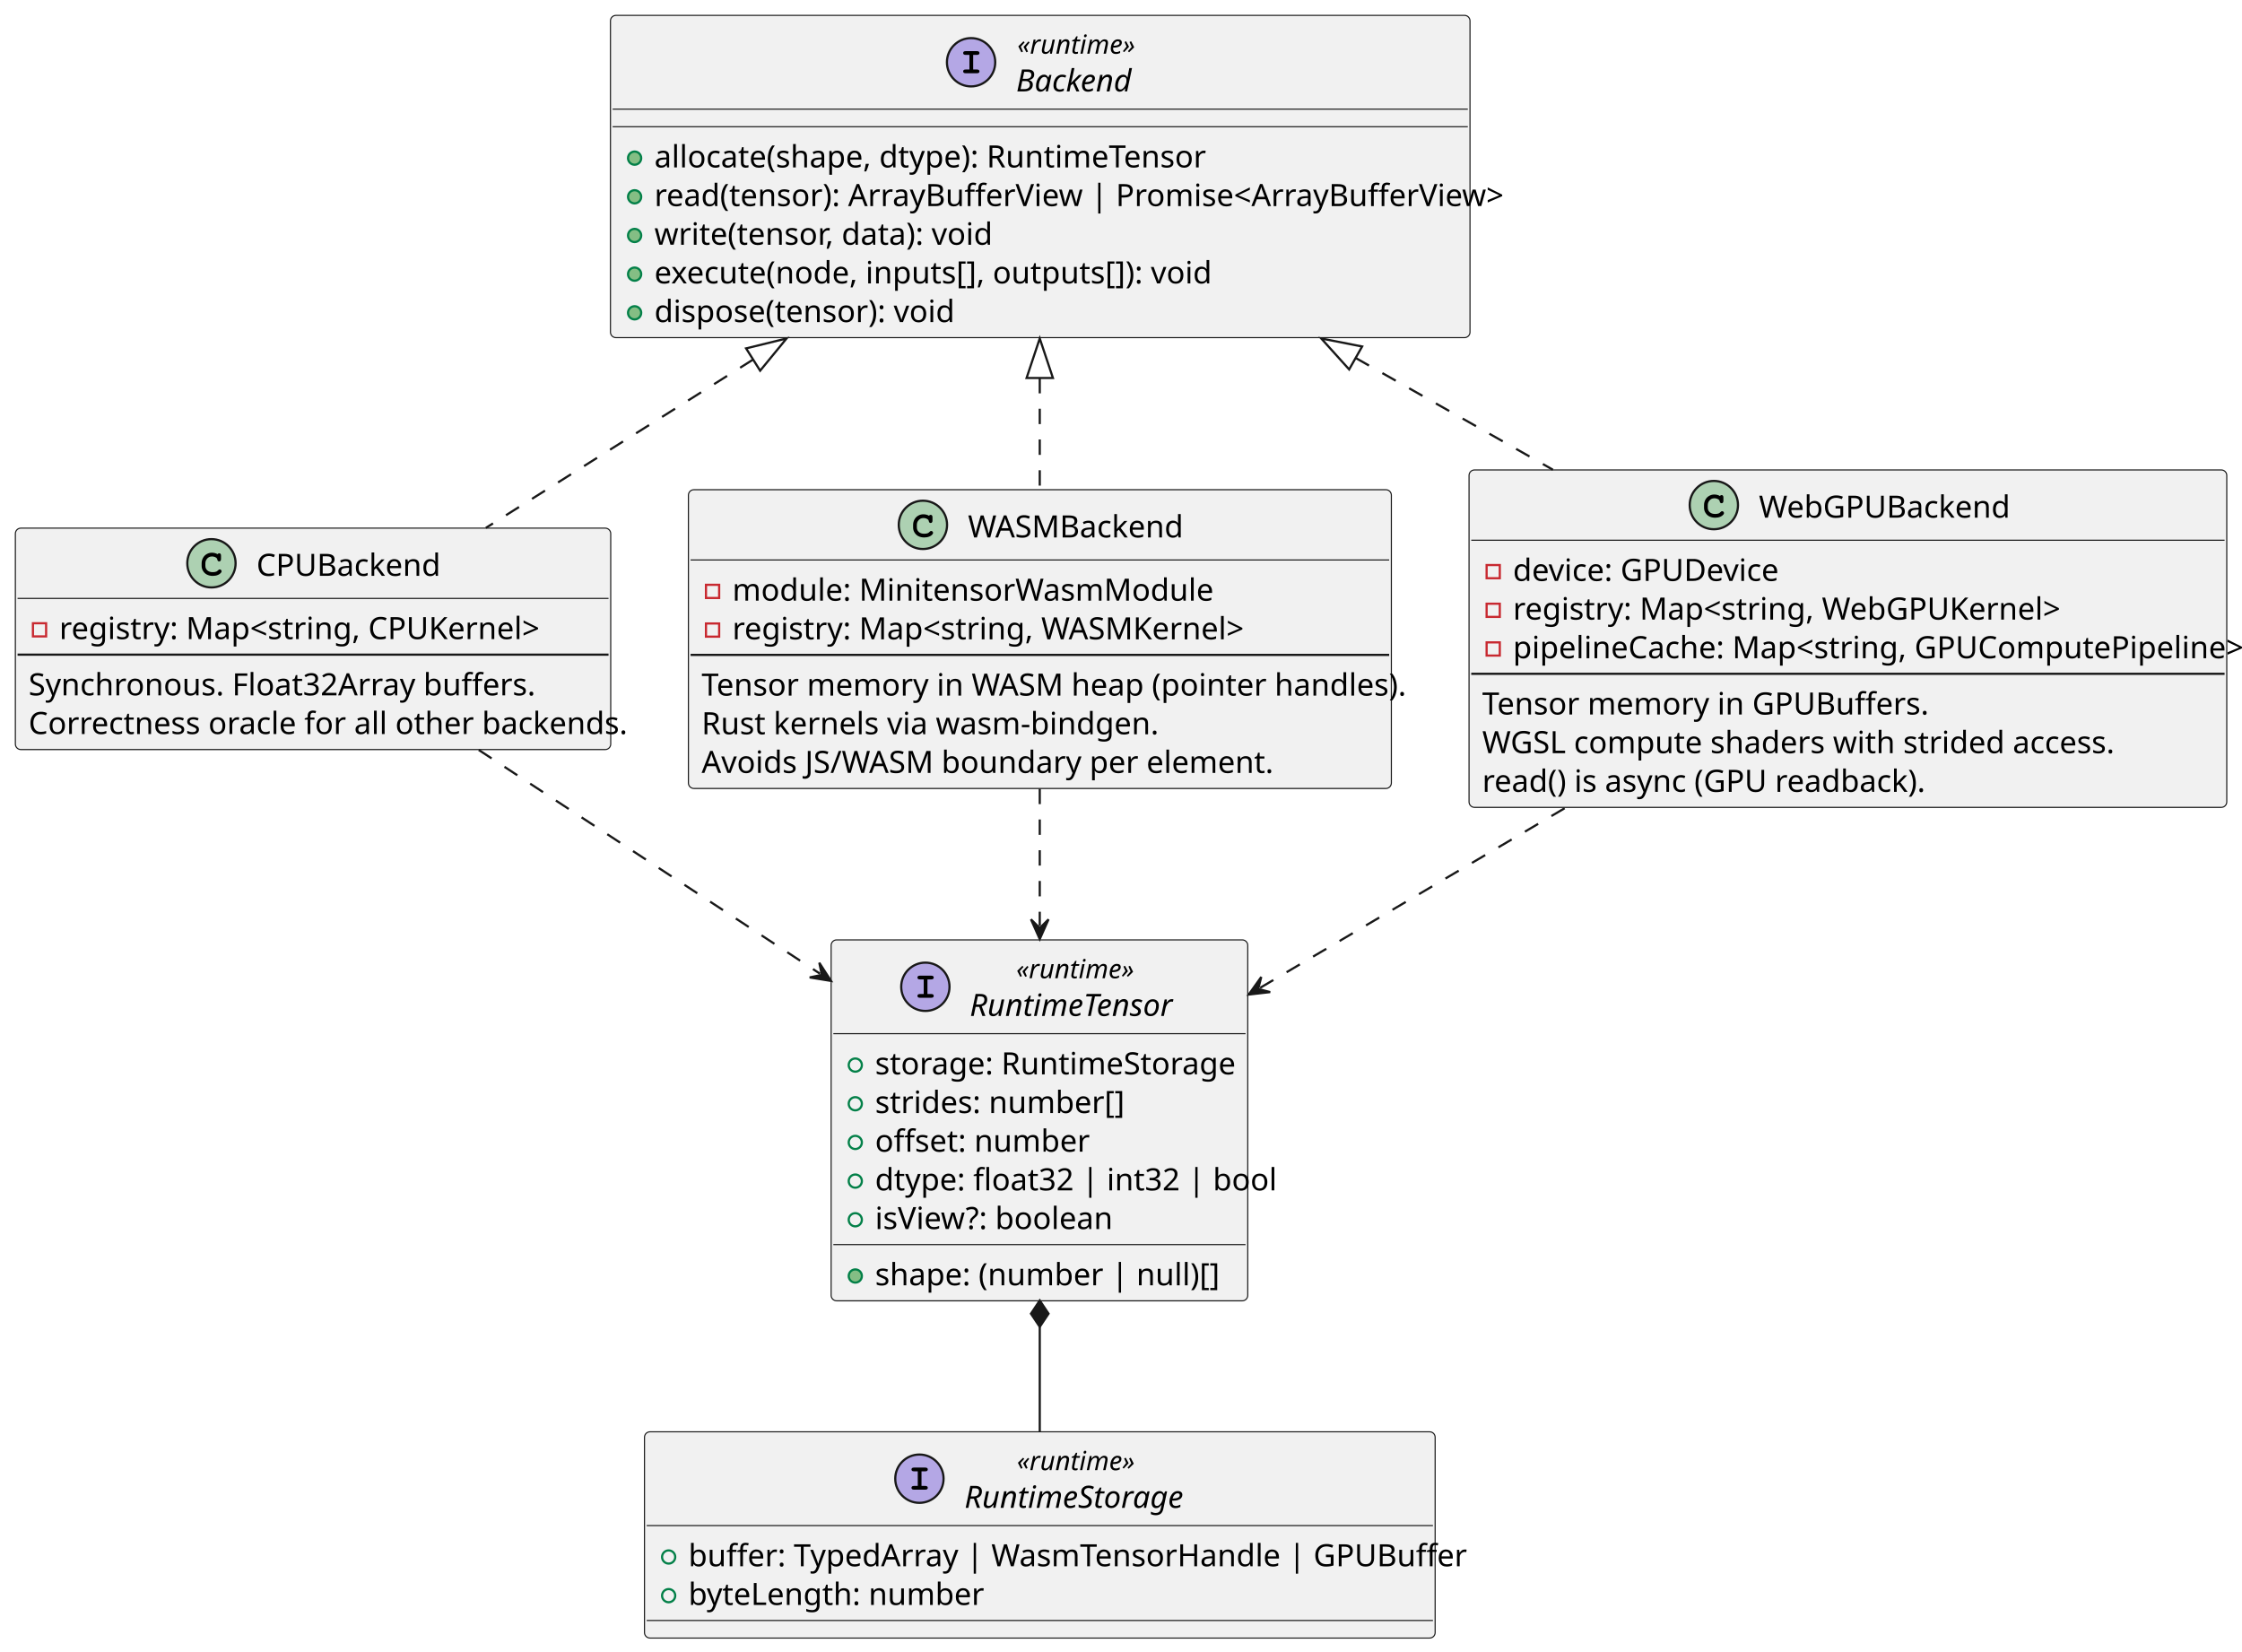
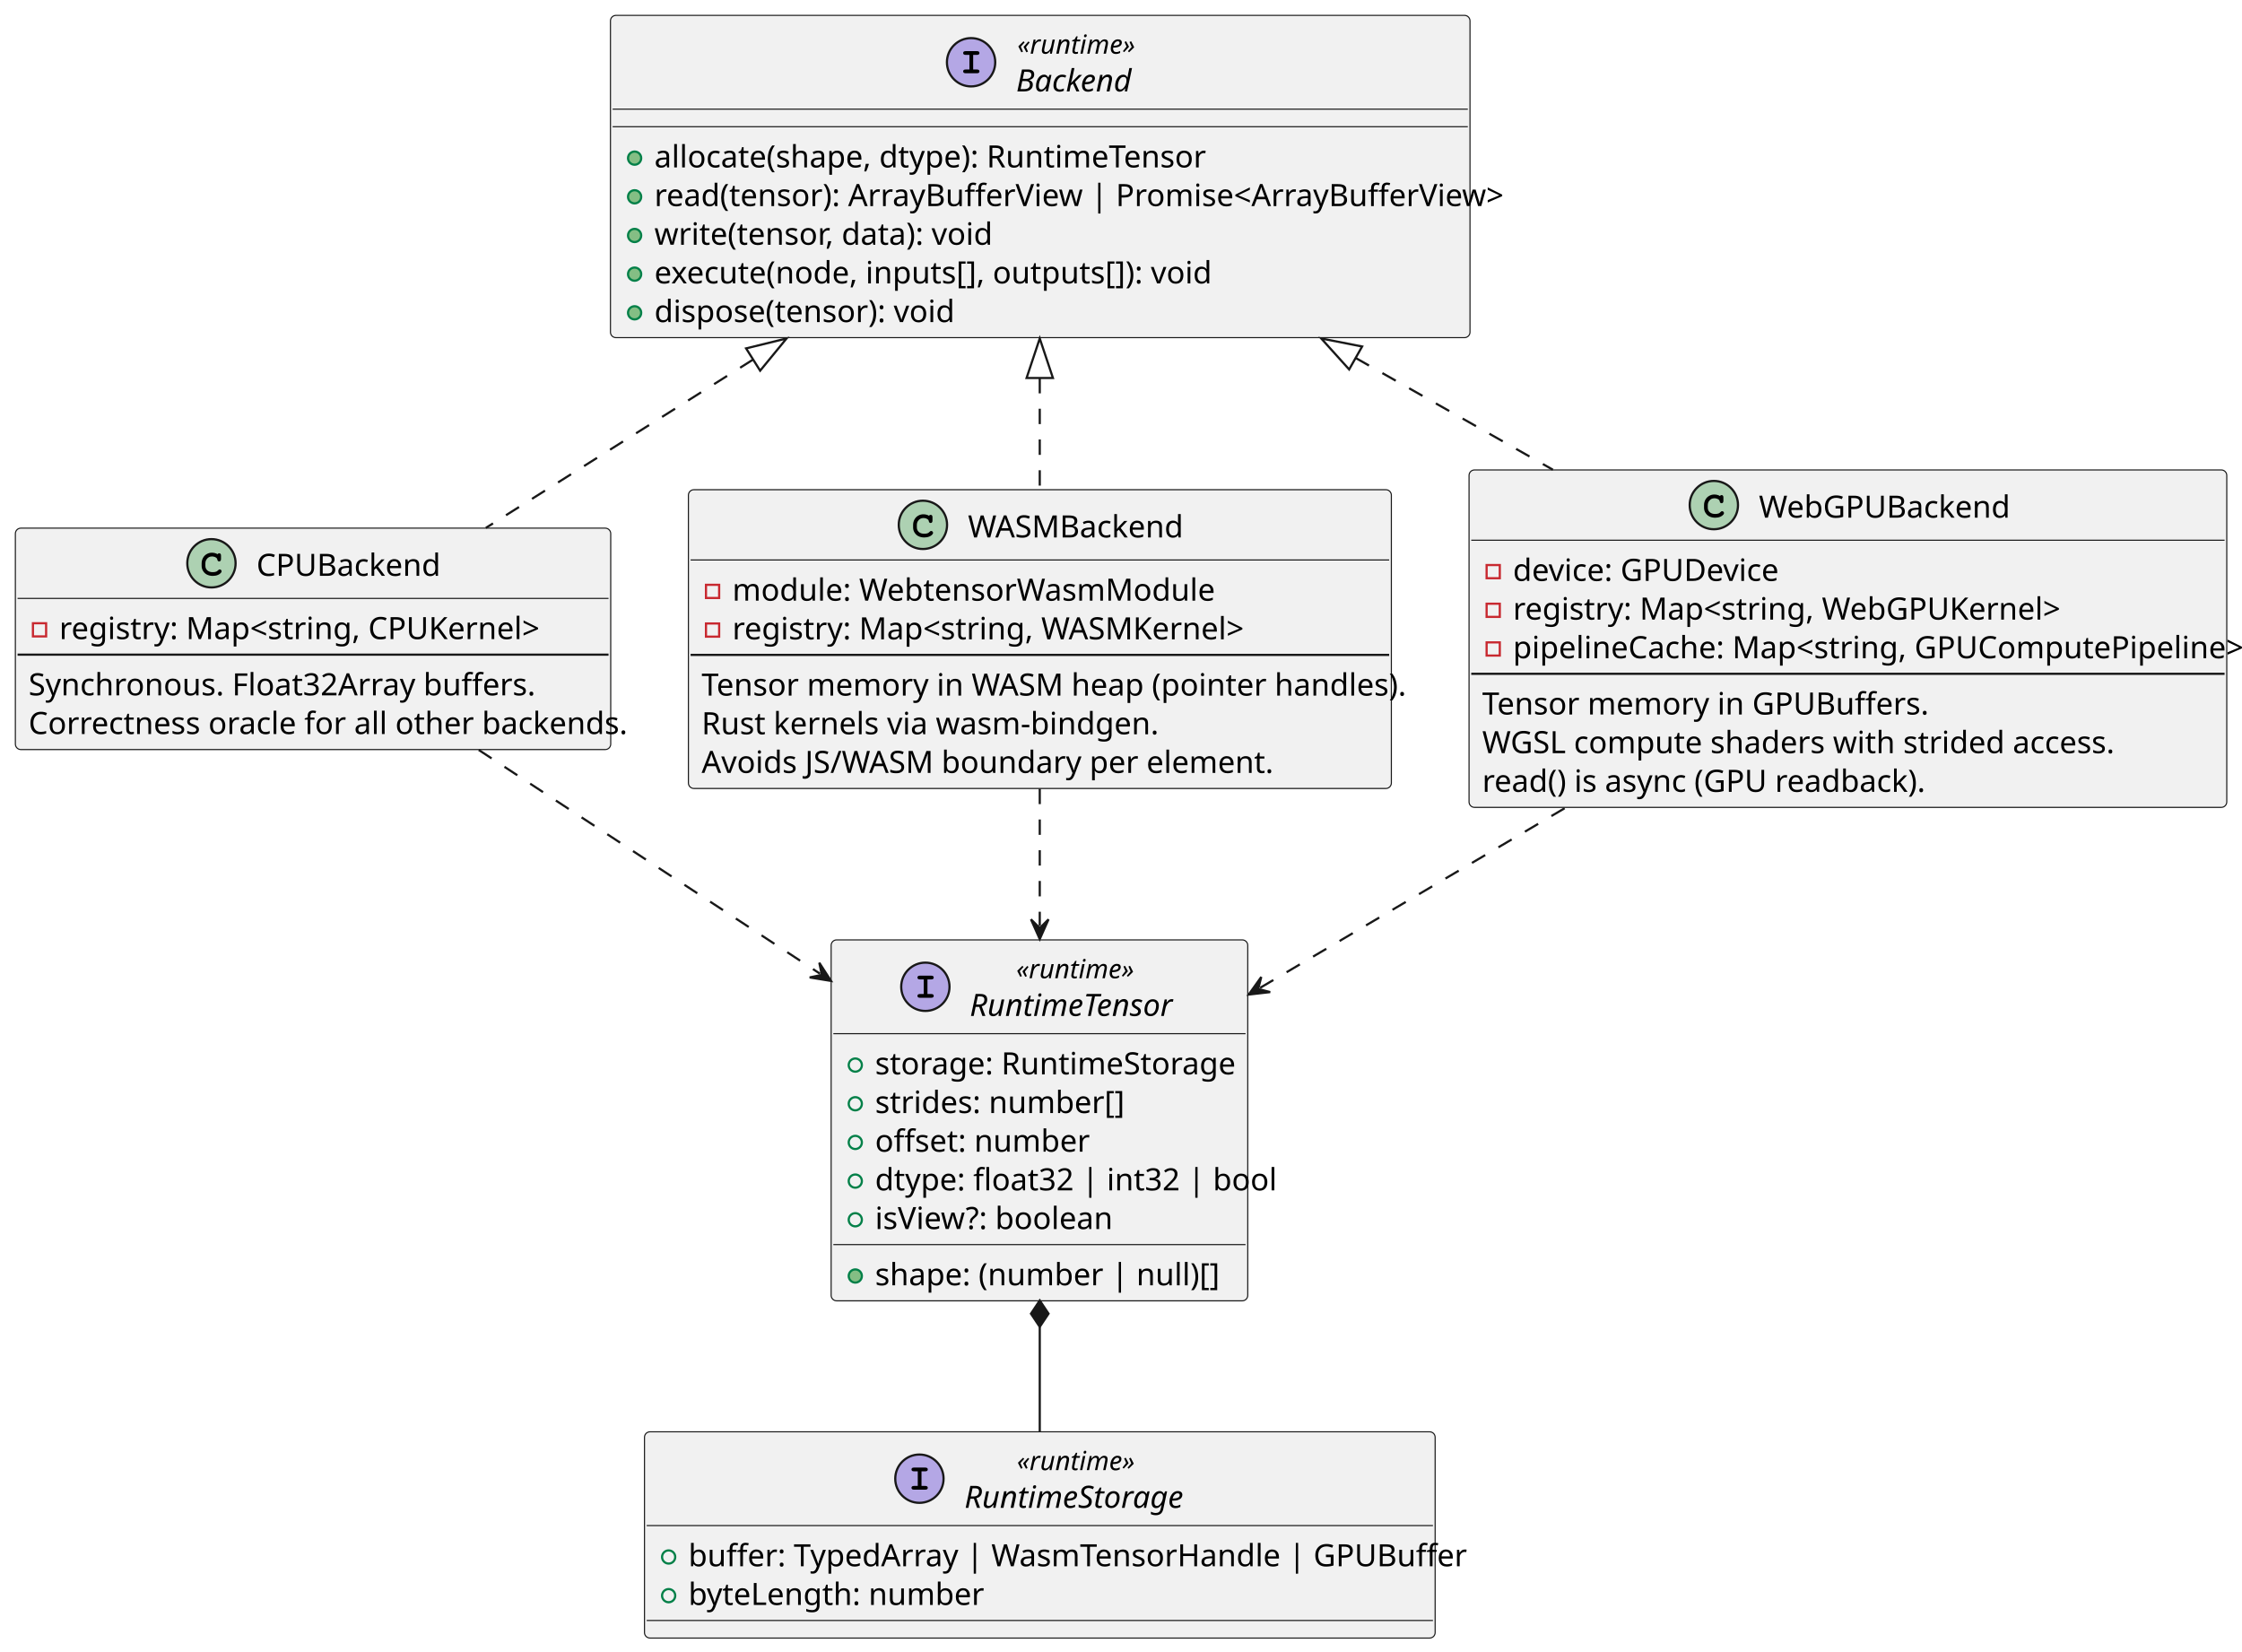
<svg xmlns="http://www.w3.org/2000/svg" contentStyleType="text/css" data-diagram-type="CLASS" height="752px" preserveAspectRatio="none" style="width:1021px;height:752px;background:#FFFFFF;" version="1.1" viewBox="0 0 1021 752" width="1021px" zoomAndPan="magnify">
  <defs />
  <g>
    <g class="entity" data-entity="Backend" data-source-line="2" data-uid="ent0002" id="entity_Backend">
      <rect fill="#F1F1F1" height="146.75" rx="2.5" ry="2.5" style="stroke:#181818;stroke-width:0.5;" width="391.435" x="278" y="7" />
      <ellipse cx="442.227" cy="28.352" fill="#B4A7E5" rx="11" ry="11" style="stroke:#181818;stroke-width:1;" />
      <path d="M443.18,24.992 L443.18,31.648 L444.898,31.648 Q445.508,31.648 445.773,31.883 Q446.039,32.117 446.039,32.508 Q446.039,32.883 445.773,33.117 Q445.508,33.352 444.898,33.352 L439.758,33.352 Q439.148,33.352 438.883,33.117 Q438.617,32.883 438.617,32.492 Q438.617,32.117 438.883,31.883 Q439.148,31.648 439.758,31.648 L441.477,31.648 L441.477,24.992 L439.758,24.992 Q439.148,24.992 438.883,24.758 Q438.617,24.523 438.617,24.133 Q438.617,23.758 438.883,23.523 Q439.148,23.289 439.758,23.289 L444.898,23.289 Q445.508,23.289 445.773,23.523 Q446.039,23.758 446.039,24.133 Q446.039,24.523 445.773,24.758 Q445.508,24.992 444.898,24.992 L443.18,24.992 Z " fill="#000000" />
      <text fill="#000000" font-family="sans-serif" font-size="12" font-style="italic" lengthAdjust="spacing" textLength="53.361" x="463.287" y="24.457">«runtime»</text>
      <text fill="#000000" font-family="sans-serif" font-size="14" font-style="italic" lengthAdjust="spacing" textLength="54.482" x="462.727" y="41.627">Backend</text>
      <line style="stroke:#181818;stroke-width:0.5;" x1="279" x2="668.436" y1="49.703" y2="49.703" />
      <line style="stroke:#181818;stroke-width:0.5;" x1="279" x2="668.436" y1="57.703" y2="57.703" />
      <ellipse cx="289" cy="72.008" fill="#84BE84" rx="3" ry="3" style="stroke:#038048;stroke-width:1;" />
      <text fill="#000000" font-family="sans-serif" font-size="14" lengthAdjust="spacing" textLength="241.233" x="298" y="76.236">allocate(shape, dtype): RuntimeTensor</text>
      <ellipse cx="289" cy="89.617" fill="#84BE84" rx="3" ry="3" style="stroke:#038048;stroke-width:1;" />
      <text fill="#000000" font-family="sans-serif" font-size="14" lengthAdjust="spacing" textLength="365.435" x="298" y="93.846">read(tensor): ArrayBufferView | Promise&lt;ArrayBufferView&gt;</text>
      <ellipse cx="289" cy="107.227" fill="#84BE84" rx="3" ry="3" style="stroke:#038048;stroke-width:1;" />
      <text fill="#000000" font-family="sans-serif" font-size="14" lengthAdjust="spacing" textLength="146.282" x="298" y="111.455">write(tensor, data): void</text>
      <ellipse cx="289" cy="124.836" fill="#84BE84" rx="3" ry="3" style="stroke:#038048;stroke-width:1;" />
      <text fill="#000000" font-family="sans-serif" font-size="14" lengthAdjust="spacing" textLength="237.364" x="298" y="129.065">execute(node, inputs[], outputs[]): void</text>
      <ellipse cx="289" cy="142.445" fill="#84BE84" rx="3" ry="3" style="stroke:#038048;stroke-width:1;" />
      <text fill="#000000" font-family="sans-serif" font-size="14" lengthAdjust="spacing" textLength="129.951" x="298" y="146.674">dispose(tensor): void</text>
    </g>
    <g class="entity" data-entity="RuntimeStorage" data-source-line="10" data-uid="ent0003" id="entity_RuntimeStorage">
      <rect fill="#F1F1F1" height="93.922" rx="2.5" ry="2.5" style="stroke:#181818;stroke-width:0.5;" width="360.059" x="293.5" y="652" />
      <ellipse cx="418.697" cy="673.352" fill="#B4A7E5" rx="11" ry="11" style="stroke:#181818;stroke-width:1;" />
      <path d="M419.65,669.992 L419.65,676.648 L421.369,676.648 Q421.978,676.648 422.244,676.883 Q422.509,677.117 422.509,677.508 Q422.509,677.883 422.244,678.117 Q421.978,678.352 421.369,678.352 L416.228,678.352 Q415.619,678.352 415.353,678.117 Q415.087,677.883 415.087,677.492 Q415.087,677.117 415.353,676.883 Q415.619,676.648 416.228,676.648 L417.947,676.648 L417.947,669.992 L416.228,669.992 Q415.619,669.992 415.353,669.758 Q415.087,669.523 415.087,669.133 Q415.087,668.758 415.353,668.523 Q415.619,668.289 416.228,668.289 L421.369,668.289 Q421.978,668.289 422.244,668.523 Q422.509,668.758 422.509,669.133 Q422.509,669.523 422.244,669.758 Q421.978,669.992 421.369,669.992 L419.65,669.992 Z " fill="#000000" />
      <text fill="#000000" font-family="sans-serif" font-size="12" font-style="italic" lengthAdjust="spacing" textLength="53.361" x="463.099" y="669.457">«runtime»</text>
      <text fill="#000000" font-family="sans-serif" font-size="14" font-style="italic" lengthAdjust="spacing" textLength="101.165" x="439.197" y="686.627">RuntimeStorage</text>
      <line style="stroke:#181818;stroke-width:0.5;" x1="294.5" x2="652.559" y1="694.703" y2="694.703" />
      <ellipse cx="304.5" cy="709.008" fill="none" rx="3" ry="3" style="stroke:#038048;stroke-width:1;" />
      <text fill="#000000" font-family="sans-serif" font-size="14" lengthAdjust="spacing" textLength="334.059" x="313.5" y="713.236">buffer: TypedArray | WasmTensorHandle | GPUBuffer</text>
      <ellipse cx="304.5" cy="726.617" fill="none" rx="3" ry="3" style="stroke:#038048;stroke-width:1;" />
      <text fill="#000000" font-family="sans-serif" font-size="14" lengthAdjust="spacing" textLength="124.53" x="313.5" y="730.846">byteLength: number</text>
      <line style="stroke:#181818;stroke-width:0.5;" x1="294.5" x2="652.559" y1="737.922" y2="737.922" />
    </g>
    <g class="entity" data-entity="RuntimeTensor" data-source-line="15" data-uid="ent0004" id="entity_RuntimeTensor">
      <rect fill="#F1F1F1" height="164.359" rx="2.5" ry="2.5" style="stroke:#181818;stroke-width:0.5;" width="189.721" x="378.5" y="428" />
      <ellipse cx="421.408" cy="449.352" fill="#B4A7E5" rx="11" ry="11" style="stroke:#181818;stroke-width:1;" />
      <path d="M422.361,445.992 L422.361,452.648 L424.08,452.648 Q424.689,452.648 424.955,452.883 Q425.22,453.117 425.22,453.508 Q425.22,453.883 424.955,454.117 Q424.689,454.352 424.08,454.352 L418.939,454.352 Q418.33,454.352 418.064,454.117 Q417.798,453.883 417.798,453.492 Q417.798,453.117 418.064,452.883 Q418.33,452.648 418.939,452.648 L420.658,452.648 L420.658,445.992 L418.939,445.992 Q418.33,445.992 418.064,445.758 Q417.798,445.523 417.798,445.133 Q417.798,444.758 418.064,444.523 Q418.33,444.289 418.939,444.289 L424.08,444.289 Q424.689,444.289 424.955,444.523 Q425.22,444.758 425.22,445.133 Q425.22,445.523 424.955,445.758 Q424.689,445.992 424.08,445.992 L422.361,445.992 Z " fill="#000000" />
      <text fill="#000000" font-family="sans-serif" font-size="12" font-style="italic" lengthAdjust="spacing" textLength="53.361" x="462.781" y="445.457">«runtime»</text>
      <text fill="#000000" font-family="sans-serif" font-size="14" font-style="italic" lengthAdjust="spacing" textLength="95.703" x="441.61" y="462.627">RuntimeTensor</text>
      <line style="stroke:#181818;stroke-width:0.5;" x1="379.5" x2="567.221" y1="470.703" y2="470.703" />
      <ellipse cx="389.5" cy="485.008" fill="none" rx="3" ry="3" style="stroke:#038048;stroke-width:1;" />
      <text fill="#000000" font-family="sans-serif" font-size="14" lengthAdjust="spacing" textLength="155.641" x="398.5" y="489.236">storage: RuntimeStorage</text>
      <ellipse cx="389.5" cy="502.617" fill="none" rx="3" ry="3" style="stroke:#038048;stroke-width:1;" />
      <text fill="#000000" font-family="sans-serif" font-size="14" lengthAdjust="spacing" textLength="104.262" x="398.5" y="506.846">strides: number[]</text>
      <ellipse cx="389.5" cy="520.227" fill="none" rx="3" ry="3" style="stroke:#038048;stroke-width:1;" />
      <text fill="#000000" font-family="sans-serif" font-size="14" lengthAdjust="spacing" textLength="89.489" x="398.5" y="524.455">offset: number</text>
      <ellipse cx="389.5" cy="537.836" fill="none" rx="3" ry="3" style="stroke:#038048;stroke-width:1;" />
      <text fill="#000000" font-family="sans-serif" font-size="14" lengthAdjust="spacing" textLength="163.721" x="398.5" y="542.064">dtype: float32 | int32 | bool</text>
      <ellipse cx="389.5" cy="555.445" fill="none" rx="3" ry="3" style="stroke:#038048;stroke-width:1;" />
      <text fill="#000000" font-family="sans-serif" font-size="14" lengthAdjust="spacing" textLength="105.848" x="398.5" y="559.674">isView?: boolean</text>
      <line style="stroke:#181818;stroke-width:0.5;" x1="379.5" x2="567.221" y1="566.75" y2="566.75" />
      <ellipse cx="389.5" cy="581.055" fill="#84BE84" rx="3" ry="3" style="stroke:#038048;stroke-width:1;" />
      <text fill="#000000" font-family="sans-serif" font-size="14" lengthAdjust="spacing" textLength="143.705" x="398.5" y="585.283">shape: (number | null)[]</text>
    </g>
    <g class="entity" data-entity="CPUBackend" data-source-line="24" data-uid="ent0005" id="entity_CPUBackend">
      <rect fill="#F1F1F1" height="100.828" rx="2.5" ry="2.5" style="stroke:#181818;stroke-width:0.5;" width="271.123" x="7" y="240.5" />
      <ellipse cx="96.291" cy="256.5" fill="#ADD1B2" rx="11" ry="11" style="stroke:#181818;stroke-width:1;" />
      <path d="M99.057,252.375 Q99.213,252.156 99.4,252.047 Q99.588,251.938 99.807,251.938 Q100.182,251.938 100.416,252.203 Q100.65,252.453 100.65,253.062 L100.65,254.516 Q100.65,255.125 100.416,255.391 Q100.182,255.656 99.807,255.656 Q99.463,255.656 99.26,255.453 Q99.057,255.266 98.947,254.75 Q98.9,254.391 98.713,254.203 Q98.385,253.828 97.775,253.609 Q97.166,253.391 96.541,253.391 Q95.775,253.391 95.135,253.719 Q94.51,254.047 94.01,254.797 Q93.525,255.547 93.525,256.578 L93.525,257.672 Q93.525,258.906 94.416,259.734 Q95.307,260.547 96.9,260.547 Q97.838,260.547 98.494,260.297 Q98.885,260.141 99.307,259.703 Q99.572,259.438 99.713,259.359 Q99.869,259.281 100.072,259.281 Q100.4,259.281 100.65,259.547 Q100.916,259.797 100.916,260.141 Q100.916,260.484 100.572,260.891 Q100.072,261.469 99.275,261.797 Q98.197,262.25 96.9,262.25 Q95.385,262.25 94.182,261.625 Q93.197,261.125 92.51,260.062 Q91.822,258.984 91.822,257.703 L91.822,256.547 Q91.822,255.219 92.432,254.078 Q93.057,252.922 94.15,252.312 Q95.244,251.688 96.478,251.688 Q97.213,251.688 97.853,251.859 Q98.51,252.016 99.057,252.375 Z " fill="#000000" />
      <text fill="#000000" font-family="sans-serif" font-size="14" lengthAdjust="spacing" textLength="84.041" x="116.791" y="262.228">CPUBackend</text>
      <line style="stroke:#181818;stroke-width:0.5;" x1="8" x2="277.123" y1="272.5" y2="272.5" />
      <rect fill="none" height="6" style="stroke:#C82930;stroke-width:1;" width="6" x="15" y="283.805" />
      <text fill="#000000" font-family="sans-serif" font-size="14" lengthAdjust="spacing" textLength="209.303" x="27" y="291.033">registry: Map&lt;string, CPUKernel&gt;</text>
      <line style="stroke:#181818;stroke-width:1;" x1="8" x2="277.123" y1="298.109" y2="298.109" />
      <text fill="#000000" font-family="sans-serif" font-size="14" lengthAdjust="spacing" textLength="220.22" x="13" y="316.643">Synchronous. Float32Array buffers.</text>
      <text fill="#000000" font-family="sans-serif" font-size="14" lengthAdjust="spacing" textLength="259.123" x="13" y="334.252">Correctness oracle for all other backends.</text>
    </g>
    <g class="entity" data-entity="WASMBackend" data-source-line="31" data-uid="ent0006" id="entity_WASMBackend">
      <rect fill="#F1F1F1" height="136.047" rx="2.5" ry="2.5" style="stroke:#181818;stroke-width:0.5;" width="320.123" x="313.5" y="223" />
      <ellipse cx="420.294" cy="239" fill="#ADD1B2" rx="11" ry="11" style="stroke:#181818;stroke-width:1;" />
      <path d="M423.06,234.875 Q423.216,234.656 423.404,234.547 Q423.591,234.438 423.81,234.438 Q424.185,234.438 424.419,234.703 Q424.654,234.953 424.654,235.562 L424.654,237.016 Q424.654,237.625 424.419,237.891 Q424.185,238.156 423.81,238.156 Q423.466,238.156 423.263,237.953 Q423.06,237.766 422.951,237.25 Q422.904,236.891 422.716,236.703 Q422.388,236.328 421.779,236.109 Q421.169,235.891 420.544,235.891 Q419.779,235.891 419.138,236.219 Q418.513,236.547 418.013,237.297 Q417.529,238.047 417.529,239.078 L417.529,240.172 Q417.529,241.406 418.419,242.234 Q419.31,243.047 420.904,243.047 Q421.841,243.047 422.498,242.797 Q422.888,242.641 423.31,242.203 Q423.576,241.938 423.716,241.859 Q423.873,241.781 424.076,241.781 Q424.404,241.781 424.654,242.047 Q424.919,242.297 424.919,242.641 Q424.919,242.984 424.576,243.391 Q424.076,243.969 423.279,244.297 Q422.201,244.75 420.904,244.75 Q419.388,244.75 418.185,244.125 Q417.201,243.625 416.513,242.562 Q415.826,241.484 415.826,240.203 L415.826,239.047 Q415.826,237.719 416.435,236.578 Q417.06,235.422 418.154,234.812 Q419.248,234.188 420.482,234.188 Q421.216,234.188 421.857,234.359 Q422.513,234.516 423.06,234.875 Z " fill="#000000" />
      <text fill="#000000" font-family="sans-serif" font-size="14" lengthAdjust="spacing" textLength="98.034" x="440.794" y="244.728">WASMBackend</text>
      <line style="stroke:#181818;stroke-width:0.5;" x1="314.5" x2="632.623" y1="255" y2="255" />
      <rect fill="none" height="6" style="stroke:#C82930;stroke-width:1;" width="6" x="321.5" y="266.305" />
-       <text fill="#000000" font-family="sans-serif" font-size="14" lengthAdjust="spacing" textLength="203.855" x="333.5" y="273.533">module: MinitensorWasmModule</text>
+       <text fill="#000000" font-family="sans-serif" font-size="14" lengthAdjust="spacing" textLength="206.972" x="333.5" y="273.533">module: WebtensorWasmModule</text>
      <rect fill="none" height="6" style="stroke:#C82930;stroke-width:1;" width="6" x="321.5" y="283.914" />
      <text fill="#000000" font-family="sans-serif" font-size="14" lengthAdjust="spacing" textLength="223.296" x="333.5" y="291.143">registry: Map&lt;string, WASMKernel&gt;</text>
      <line style="stroke:#181818;stroke-width:1;" x1="314.5" x2="632.623" y1="298.219" y2="298.219" />
      <text fill="#000000" font-family="sans-serif" font-size="14" lengthAdjust="spacing" textLength="308.123" x="319.5" y="316.752">Tensor memory in WASM heap (pointer handles).</text>
      <text fill="#000000" font-family="sans-serif" font-size="14" lengthAdjust="spacing" textLength="198.42" x="319.5" y="334.361">Rust kernels via wasm-bindgen.</text>
      <text fill="#000000" font-family="sans-serif" font-size="14" lengthAdjust="spacing" textLength="253.668" x="319.5" y="351.971">Avoids JS/WASM boundary per element.</text>
    </g>
    <g class="entity" data-entity="WebGPUBackend" data-source-line="40" data-uid="ent0007" id="entity_WebGPUBackend">
      <rect fill="#F1F1F1" height="153.656" rx="2.5" ry="2.5" style="stroke:#181818;stroke-width:0.5;" width="345.067" x="669" y="214" />
      <ellipse cx="780.481" cy="230" fill="#ADD1B2" rx="11" ry="11" style="stroke:#181818;stroke-width:1;" />
      <path d="M783.246,225.875 Q783.402,225.656 783.59,225.547 Q783.777,225.438 783.996,225.438 Q784.371,225.438 784.606,225.703 Q784.84,225.953 784.84,226.562 L784.84,228.016 Q784.84,228.625 784.606,228.891 Q784.371,229.156 783.996,229.156 Q783.652,229.156 783.449,228.953 Q783.246,228.766 783.137,228.25 Q783.09,227.891 782.902,227.703 Q782.574,227.328 781.965,227.109 Q781.356,226.891 780.731,226.891 Q779.965,226.891 779.324,227.219 Q778.699,227.547 778.199,228.297 Q777.715,229.047 777.715,230.078 L777.715,231.172 Q777.715,232.406 778.606,233.234 Q779.496,234.047 781.09,234.047 Q782.027,234.047 782.684,233.797 Q783.074,233.641 783.496,233.203 Q783.762,232.938 783.902,232.859 Q784.059,232.781 784.262,232.781 Q784.59,232.781 784.84,233.047 Q785.106,233.297 785.106,233.641 Q785.106,233.984 784.762,234.391 Q784.262,234.969 783.465,235.297 Q782.387,235.75 781.09,235.75 Q779.574,235.75 778.371,235.125 Q777.387,234.625 776.699,233.562 Q776.012,232.484 776.012,231.203 L776.012,230.047 Q776.012,228.719 776.621,227.578 Q777.246,226.422 778.34,225.812 Q779.434,225.188 780.668,225.188 Q781.402,225.188 782.043,225.359 Q782.699,225.516 783.246,225.875 Z " fill="#000000" />
      <text fill="#000000" font-family="sans-serif" font-size="14" lengthAdjust="spacing" textLength="113.606" x="800.981" y="235.728">WebGPUBackend</text>
      <line style="stroke:#181818;stroke-width:0.5;" x1="670" x2="1013.067" y1="246" y2="246" />
      <rect fill="none" height="6" style="stroke:#C82930;stroke-width:1;" width="6" x="677" y="257.305" />
      <text fill="#000000" font-family="sans-serif" font-size="14" lengthAdjust="spacing" textLength="121.379" x="689" y="264.533">device: GPUDevice</text>
      <rect fill="none" height="6" style="stroke:#C82930;stroke-width:1;" width="6" x="677" y="274.914" />
      <text fill="#000000" font-family="sans-serif" font-size="14" lengthAdjust="spacing" textLength="238.868" x="689" y="282.143">registry: Map&lt;string, WebGPUKernel&gt;</text>
      <rect fill="none" height="6" style="stroke:#C82930;stroke-width:1;" width="6" x="677" y="292.523" />
      <text fill="#000000" font-family="sans-serif" font-size="14" lengthAdjust="spacing" textLength="319.067" x="689" y="299.752">pipelineCache: Map&lt;string, GPUComputePipeline&gt;</text>
      <line style="stroke:#181818;stroke-width:1;" x1="670" x2="1013.067" y1="306.828" y2="306.828" />
      <text fill="#000000" font-family="sans-serif" font-size="14" lengthAdjust="spacing" textLength="195.275" x="675" y="325.361">Tensor memory in GPUBuffers.</text>
      <text fill="#000000" font-family="sans-serif" font-size="14" lengthAdjust="spacing" textLength="278.558" x="675" y="342.971">WGSL compute shaders with strided access.</text>
      <text fill="#000000" font-family="sans-serif" font-size="14" lengthAdjust="spacing" textLength="200.731" x="675" y="360.58">read() is async (GPU readback).</text>
    </g>
    <g class="link" data-entity-1="RuntimeTensor" data-entity-2="RuntimeStorage" data-source-line="50" data-uid="lnk8" id="link_RuntimeTensor_RuntimeStorage">
      <path codeLine="50" d="M473.5,604.21 C473.5,624.61 473.5,633.81 473.5,651.82" fill="none" id="RuntimeTensor-backto-RuntimeStorage" style="stroke:#181818;stroke-width:1;" />
      <polygon fill="#181818" points="473.5,592.21,469.5,598.21,473.5,604.21,477.5,598.21,473.5,592.21" style="stroke:#181818;stroke-width:1;" />
    </g>
    <g class="link" data-entity-1="Backend" data-entity-2="CPUBackend" data-source-line="52" data-uid="lnk9" id="link_Backend_CPUBackend">
      <path codeLine="52" d="M342.969,163.723 C297.719,192.223 262.18,214.61 221.26,240.39" fill="none" id="Backend-backto-CPUBackend" style="stroke:#181818;stroke-width:1;stroke-dasharray:7.0,7.0;" />
      <polygon fill="none" points="358.2,154.13,339.772,158.646,346.167,168.8,358.2,154.13" style="stroke:#181818;stroke-width:1;" />
    </g>
    <g class="link" data-entity-1="Backend" data-entity-2="WASMBackend" data-source-line="53" data-uid="lnk10" id="link_Backend_WASMBackend">
      <path codeLine="53" d="M473.5,172.13 C473.5,194.46 473.5,200.93 473.5,222.87" fill="none" id="Backend-backto-WASMBackend" style="stroke:#181818;stroke-width:1;stroke-dasharray:7.0,7.0;" />
      <polygon fill="none" points="473.5,154.13,467.5,172.13,479.5,172.13,473.5,154.13" style="stroke:#181818;stroke-width:1;" />
    </g>
    <g class="link" data-entity-1="Backend" data-entity-2="WebGPUBackend" data-source-line="54" data-uid="lnk11" id="link_Backend_WebGPUBackend">
      <path codeLine="54" d="M617.351,163.003 C651.471,182.333 672.76,194.4 707.2,213.91" fill="none" id="Backend-backto-WebGPUBackend" style="stroke:#181818;stroke-width:1;stroke-dasharray:7.0,7.0;" />
      <polygon fill="none" points="601.69,154.13,614.394,168.223,620.309,157.782,601.69,154.13" style="stroke:#181818;stroke-width:1;" />
    </g>
    <g class="link" data-entity-1="CPUBackend" data-entity-2="RuntimeTensor" data-source-line="55" data-uid="lnk12" id="link_CPUBackend_RuntimeTensor">
      <path codeLine="55" d="M218.02,341.51 C265.63,372.72 322.482,410.001 373.422,443.391" fill="none" id="CPUBackend-to-RuntimeTensor" style="stroke:#181818;stroke-width:1;stroke-dasharray:7.0,7.0;" />
      <polygon fill="#181818" points="378.44,446.68,373.106,438.401,374.258,443.939,368.72,445.091,378.44,446.68" style="stroke:#181818;stroke-width:1;" />
    </g>
    <g class="link" data-entity-1="WASMBackend" data-entity-2="RuntimeTensor" data-source-line="56" data-uid="lnk13" id="link_WASMBackend_RuntimeTensor">
      <path codeLine="56" d="M473.5,359.17 C473.5,380.83 473.5,399.07 473.5,421.64" fill="none" id="WASMBackend-to-RuntimeTensor" style="stroke:#181818;stroke-width:1;stroke-dasharray:7.0,7.0;" />
      <polygon fill="#181818" points="473.5,427.64,477.5,418.64,473.5,422.64,469.5,418.64,473.5,427.64" style="stroke:#181818;stroke-width:1;" />
    </g>
    <g class="link" data-entity-1="WebGPUBackend" data-entity-2="RuntimeTensor" data-source-line="57" data-uid="lnk14" id="link_WebGPUBackend_RuntimeTensor">
      <path codeLine="57" d="M712.53,368.05 C665.19,395.96 617.668,423.993 573.828,449.842" fill="none" id="WebGPUBackend-to-RuntimeTensor" style="stroke:#181818;stroke-width:1;stroke-dasharray:7.0,7.0;" />
      <polygon fill="#181818" points="568.66,452.89,578.444,451.764,572.967,450.35,574.381,444.873,568.66,452.89" style="stroke:#181818;stroke-width:1;" />
    </g>
  </g>
</svg>
